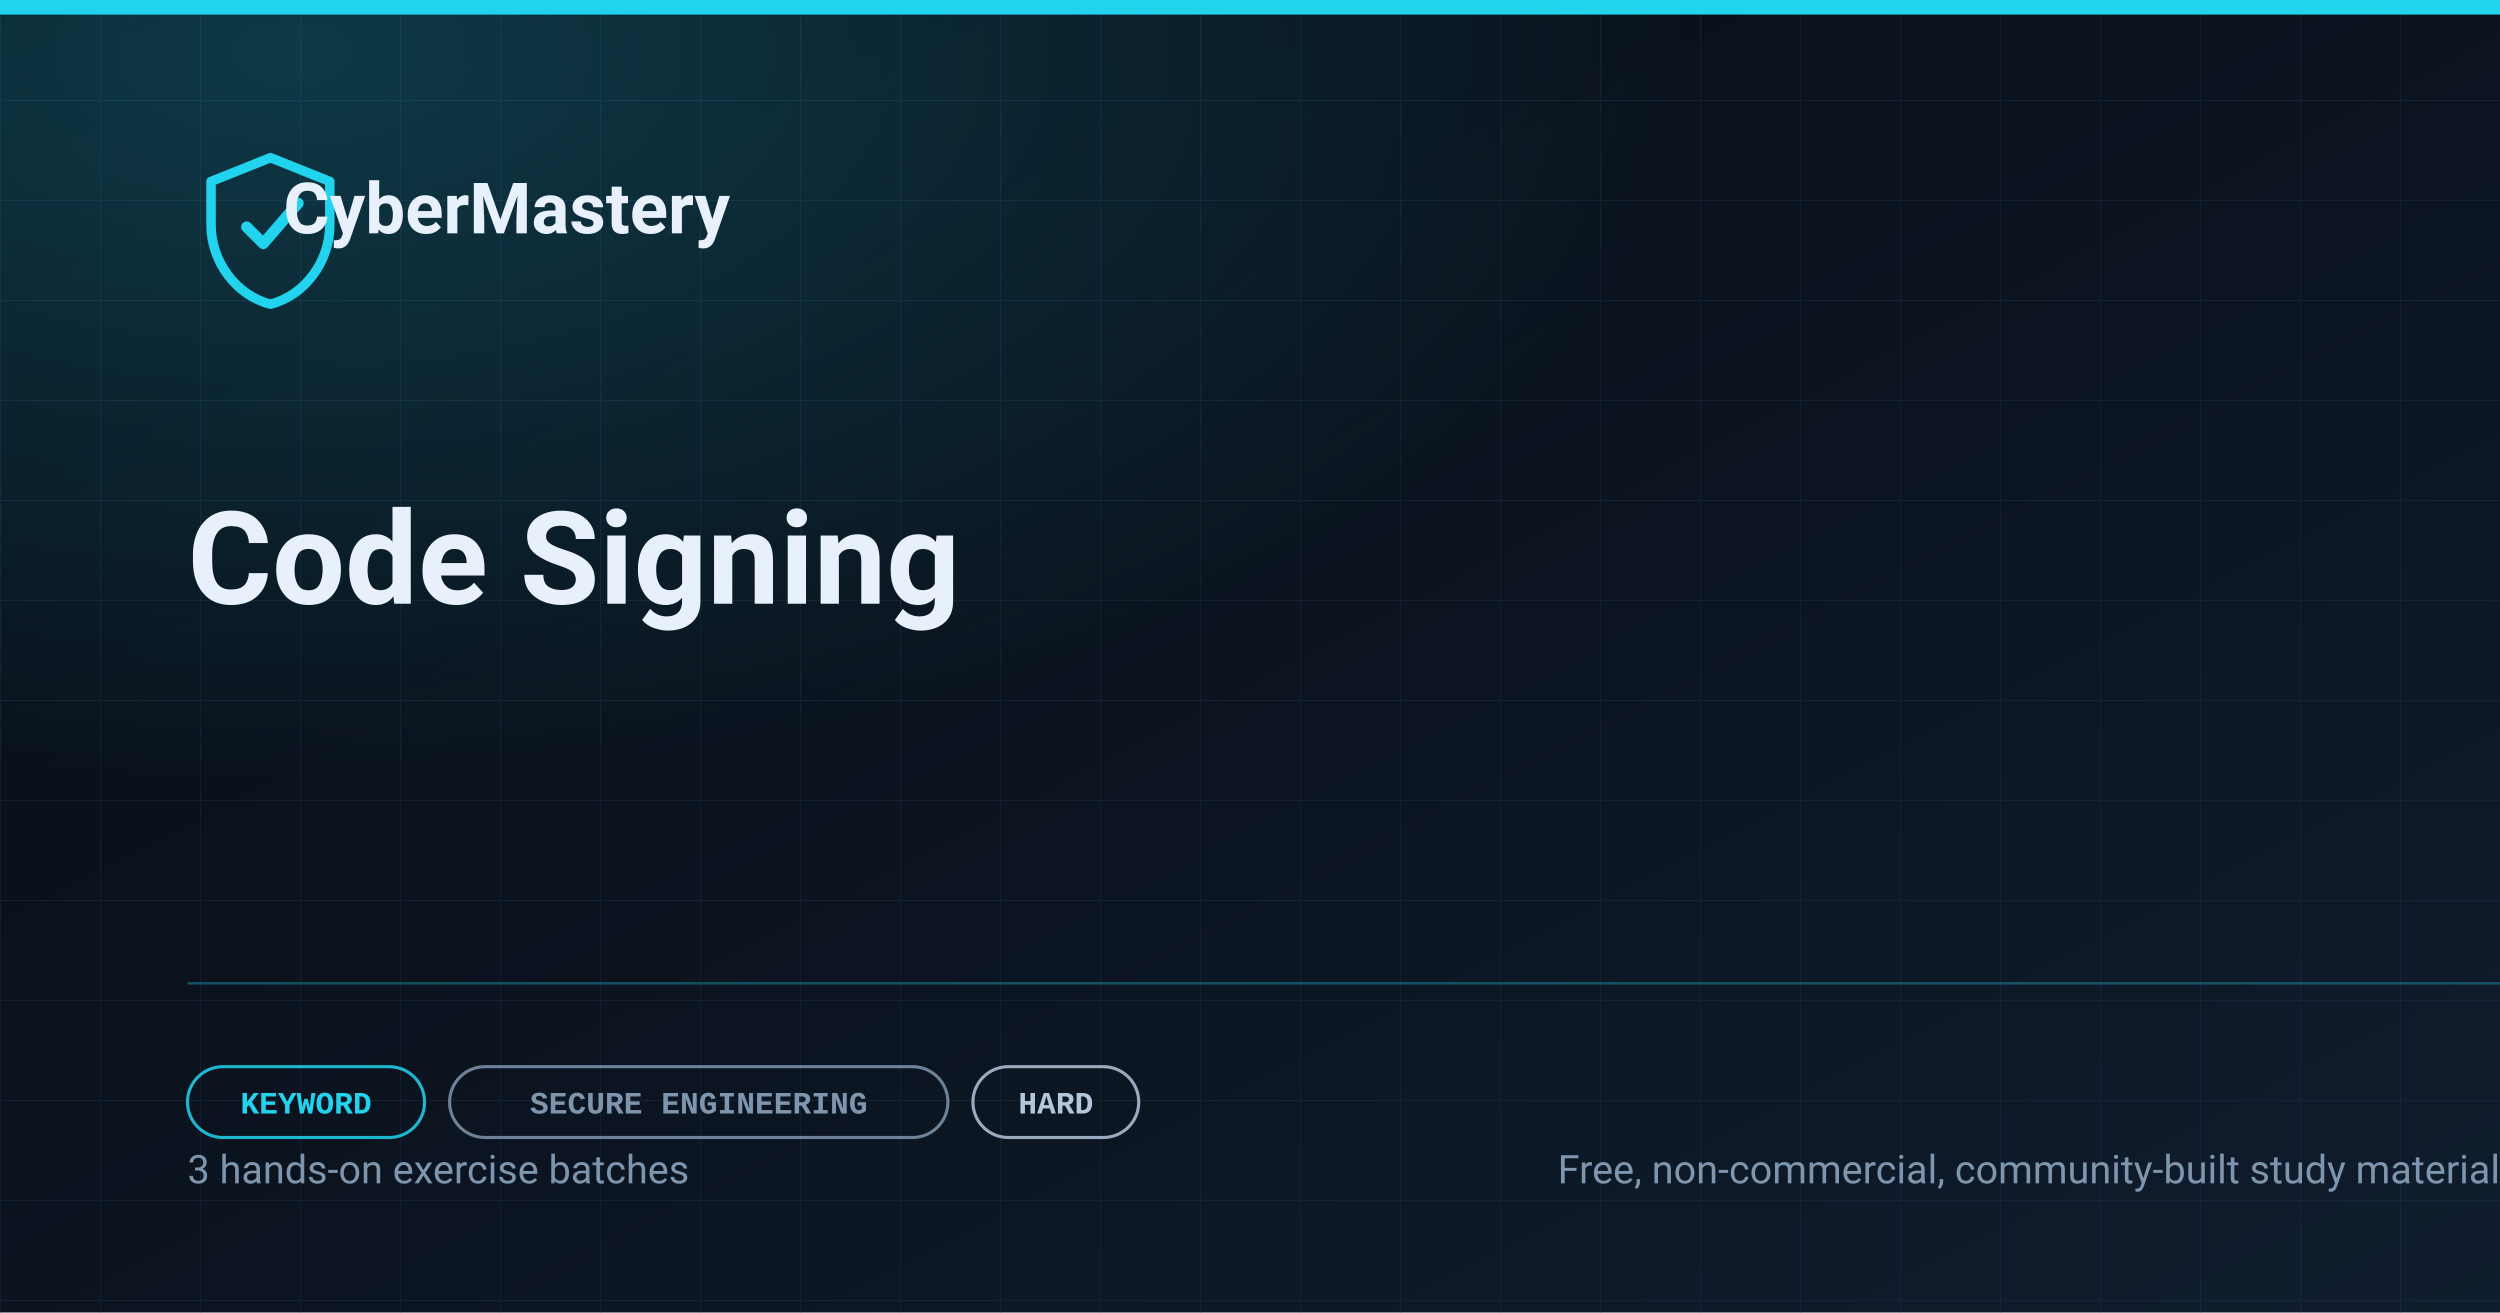
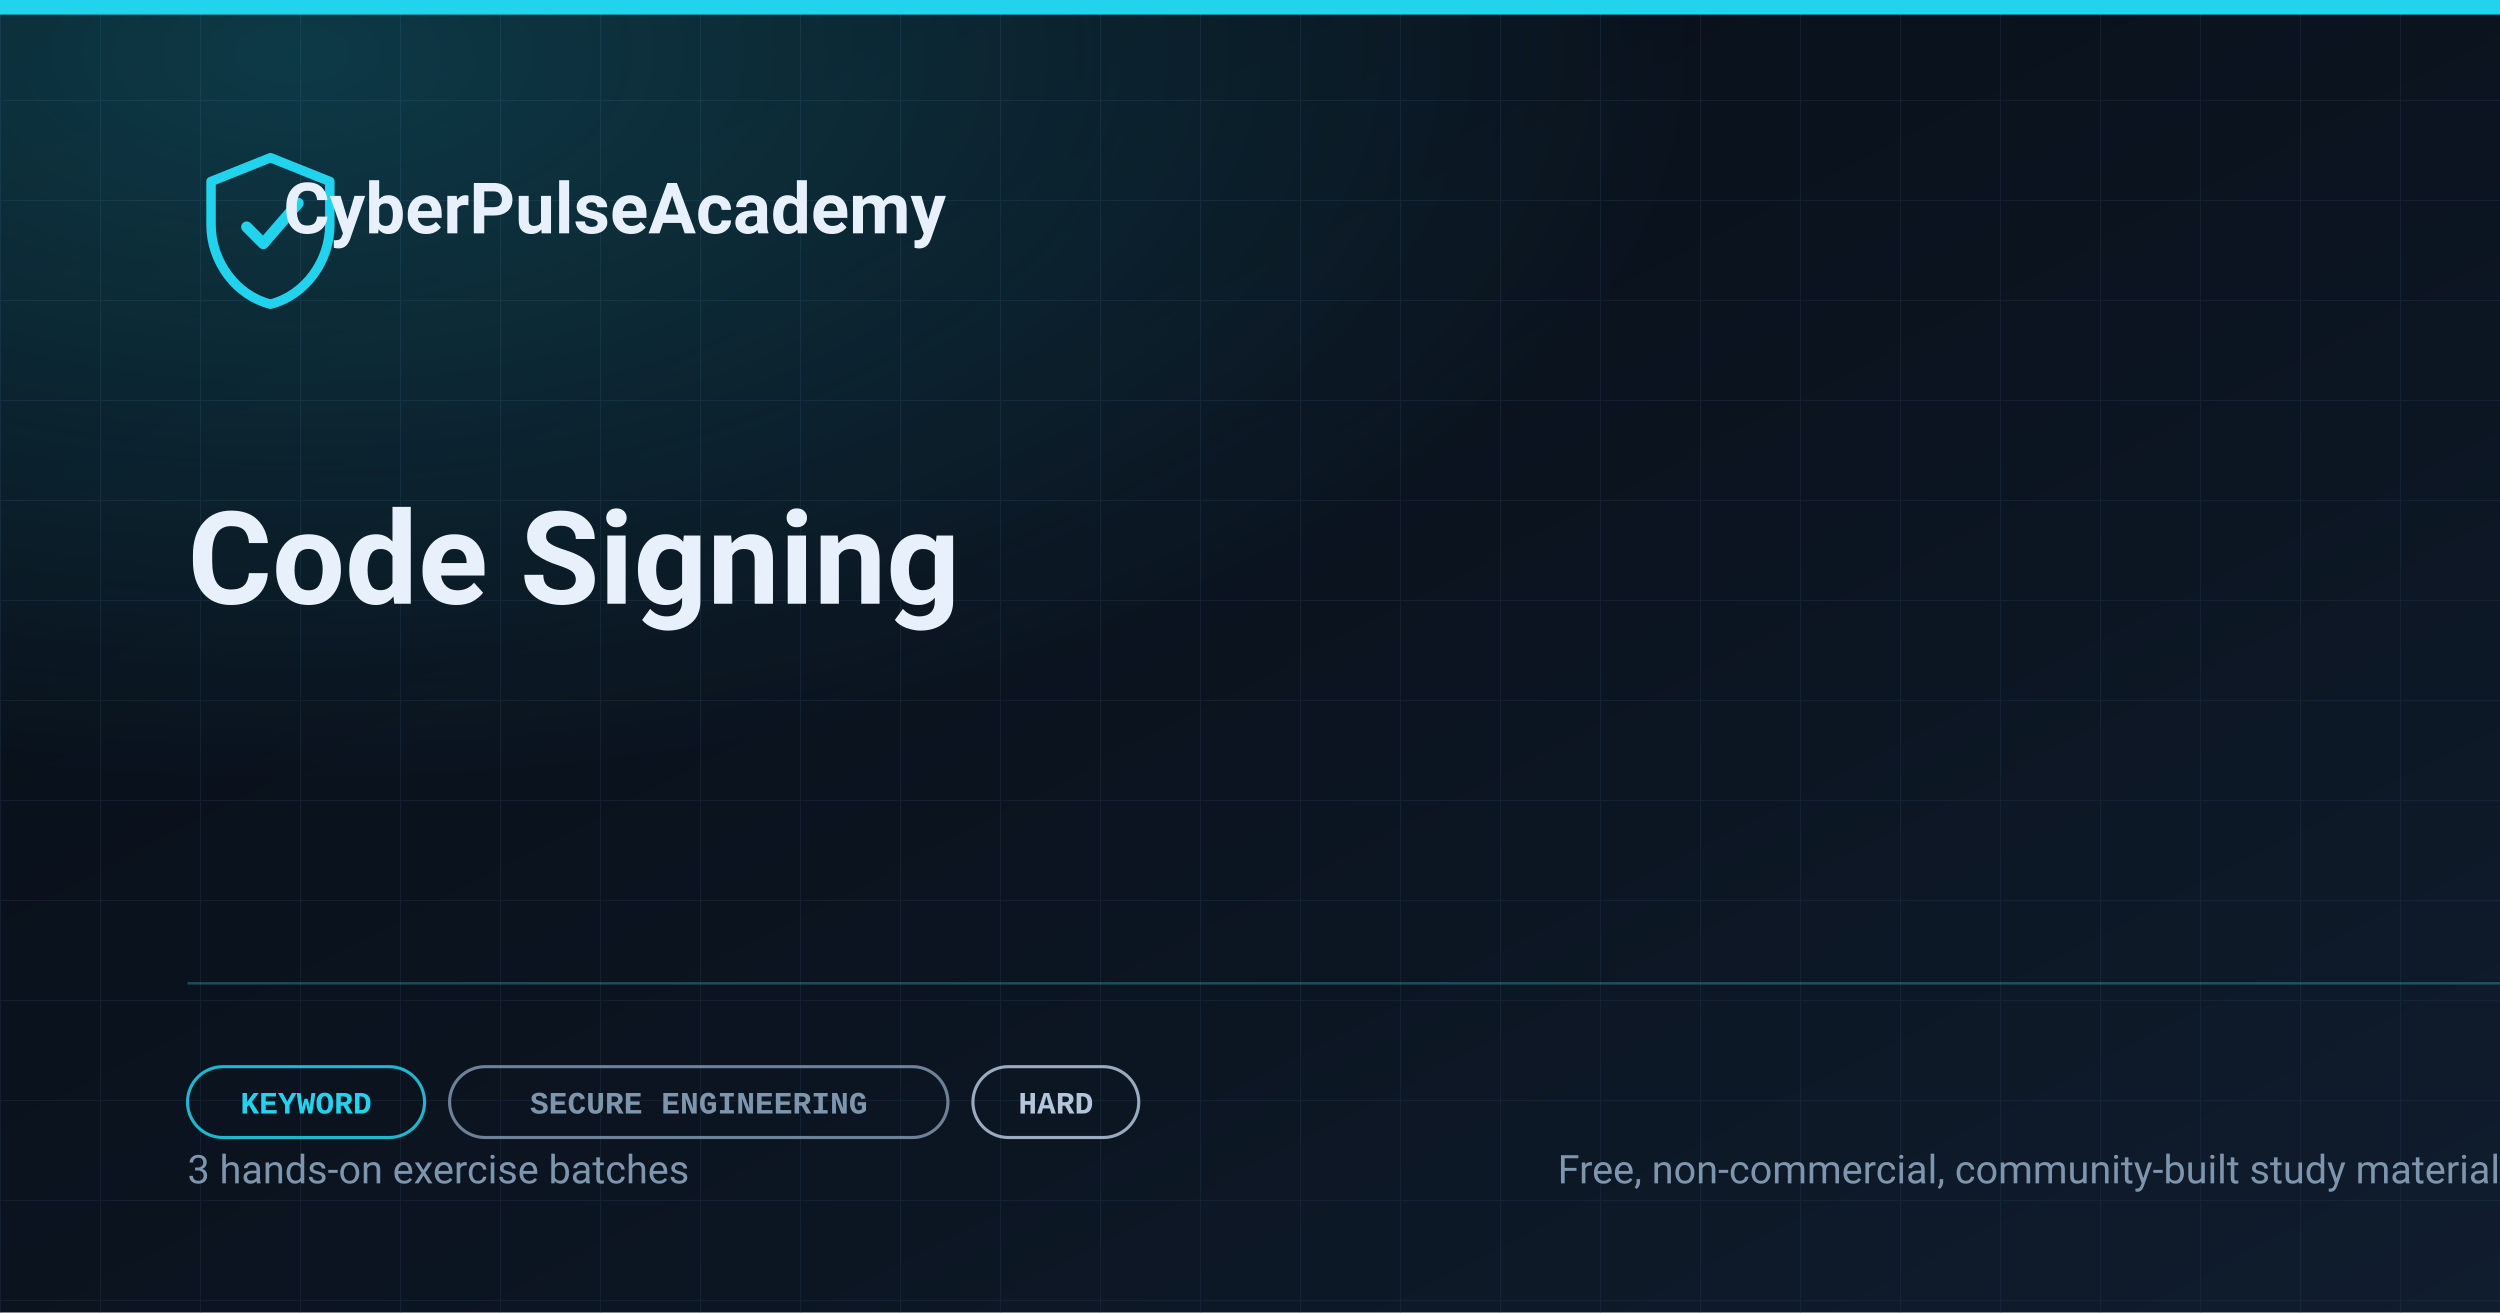
- <svg xmlns="http://www.w3.org/2000/svg" width="1200" height="630" viewBox="0 0 1200 630" role="img" aria-label="CyberMastery study topic">
+ <svg xmlns="http://www.w3.org/2000/svg" width="1200" height="630" viewBox="0 0 1200 630" role="img" aria-label="CyberPulseAcademy study topic">
  <defs>
    <linearGradient id="cmOGBg" x1="0" y1="0" x2="1" y2="1">
      <stop offset="0%" stop-color="#070d16" />
      <stop offset="55%" stop-color="#0b1420" />
      <stop offset="100%" stop-color="#101d2e" />
    </linearGradient>
    <radialGradient id="cmOGGlow" cx="0.12" cy="0.04" r="0.9">
      <stop offset="0%" stop-color="#22d3ee" stop-opacity="0.22" />
      <stop offset="62%" stop-color="#22d3ee" stop-opacity="0" />
    </radialGradient>
    <pattern id="cmOGGrid" width="48" height="48" patternUnits="userSpaceOnUse">
      <path d="M48 0H0v48" fill="none" stroke="#1e3350" stroke-width="1" opacity="0.4" />
    </pattern>
  </defs>
  <rect width="1200" height="630" fill="url(#cmOGBg)" />
  <rect width="1200" height="630" fill="url(#cmOGGrid)" />
  <rect width="1200" height="630" fill="url(#cmOGGlow)" />
  <rect x="0" y="0" width="1200" height="7" fill="#22d3ee" />
  <g transform="translate(88,70) scale(1.9)">
    <path d="M22 3 7 9v11c0 9.2 6.3 17.8 15 20 8.7-2.2 15-10.8 15-20V9l-15-6z" fill="none" stroke="#22d3ee" stroke-width="2.4" stroke-linejoin="round" />
    <path d="M16 20.5l4.2 4.2L29 14.5" fill="none" stroke="#22d3ee" stroke-width="2.8" stroke-linecap="round" stroke-linejoin="round" />
  </g>
-   <text x="136" y="112" font-family="system-ui,-apple-system,'Segoe UI',Roboto,Arial,sans-serif" font-size="34" font-weight="700" fill="#e8f1fb">CyberMastery</text>
+   <text x="136" y="112" font-family="system-ui,-apple-system,'Segoe UI',Roboto,Arial,sans-serif" font-size="34" font-weight="700" fill="#e8f1fb">CyberPulseAcademy</text>
  <text x="90.0" y="289.8" font-family="system-ui,-apple-system,'Segoe UI',Roboto,'Helvetica Neue',Arial,sans-serif" font-size="62.0" font-weight="700" fill="#e8f1fb">Code Signing</text>
  <line x1="90.0" y1="472.0" x2="1200" y2="472.0" stroke="#22d3ee" stroke-width="1.2" opacity="0.32" />
  <rect x="90.0" y="512.0" width="113.8" height="34.0" rx="17.0" fill="none" stroke="#22d3ee" stroke-width="1.5" opacity="0.85" />
  <text x="146.9" y="534.5" text-anchor="middle" font-family="ui-monospace,SFMono-Regular,Menlo,Consolas,'Liberation Mono',monospace" font-size="15.0" font-weight="700" fill="#22d3ee">KEYWORD</text>
  <rect x="215.8" y="512.0" width="239.2" height="34.0" rx="17.0" fill="none" stroke="#7e95ae" stroke-width="1.5" opacity="0.85" />
  <text x="335.4" y="534.5" text-anchor="middle" font-family="ui-monospace,SFMono-Regular,Menlo,Consolas,'Liberation Mono',monospace" font-size="15.0" font-weight="700" fill="#7e95ae">SECURE ENGINEERING</text>
  <rect x="467.0" y="512.0" width="79.6" height="34.0" rx="17.0" fill="none" stroke="#b3c6db" stroke-width="1.5" opacity="0.85" />
  <text x="506.8" y="534.5" text-anchor="middle" font-family="ui-monospace,SFMono-Regular,Menlo,Consolas,'Liberation Mono',monospace" font-size="15.0" font-weight="700" fill="#b3c6db">HARD</text>
  <text x="90.0" y="568.0" font-family="system-ui,-apple-system,'Segoe UI',Roboto,Arial,sans-serif" font-size="19" fill="#7e95ae">3 hands-on exercise batches</text>
  <text x="1200" y="568.0" text-anchor="end" font-family="system-ui,-apple-system,'Segoe UI',Roboto,Arial,sans-serif" font-size="19" fill="#7e95ae">Free, non-commercial, community-built study material</text>
</svg>
